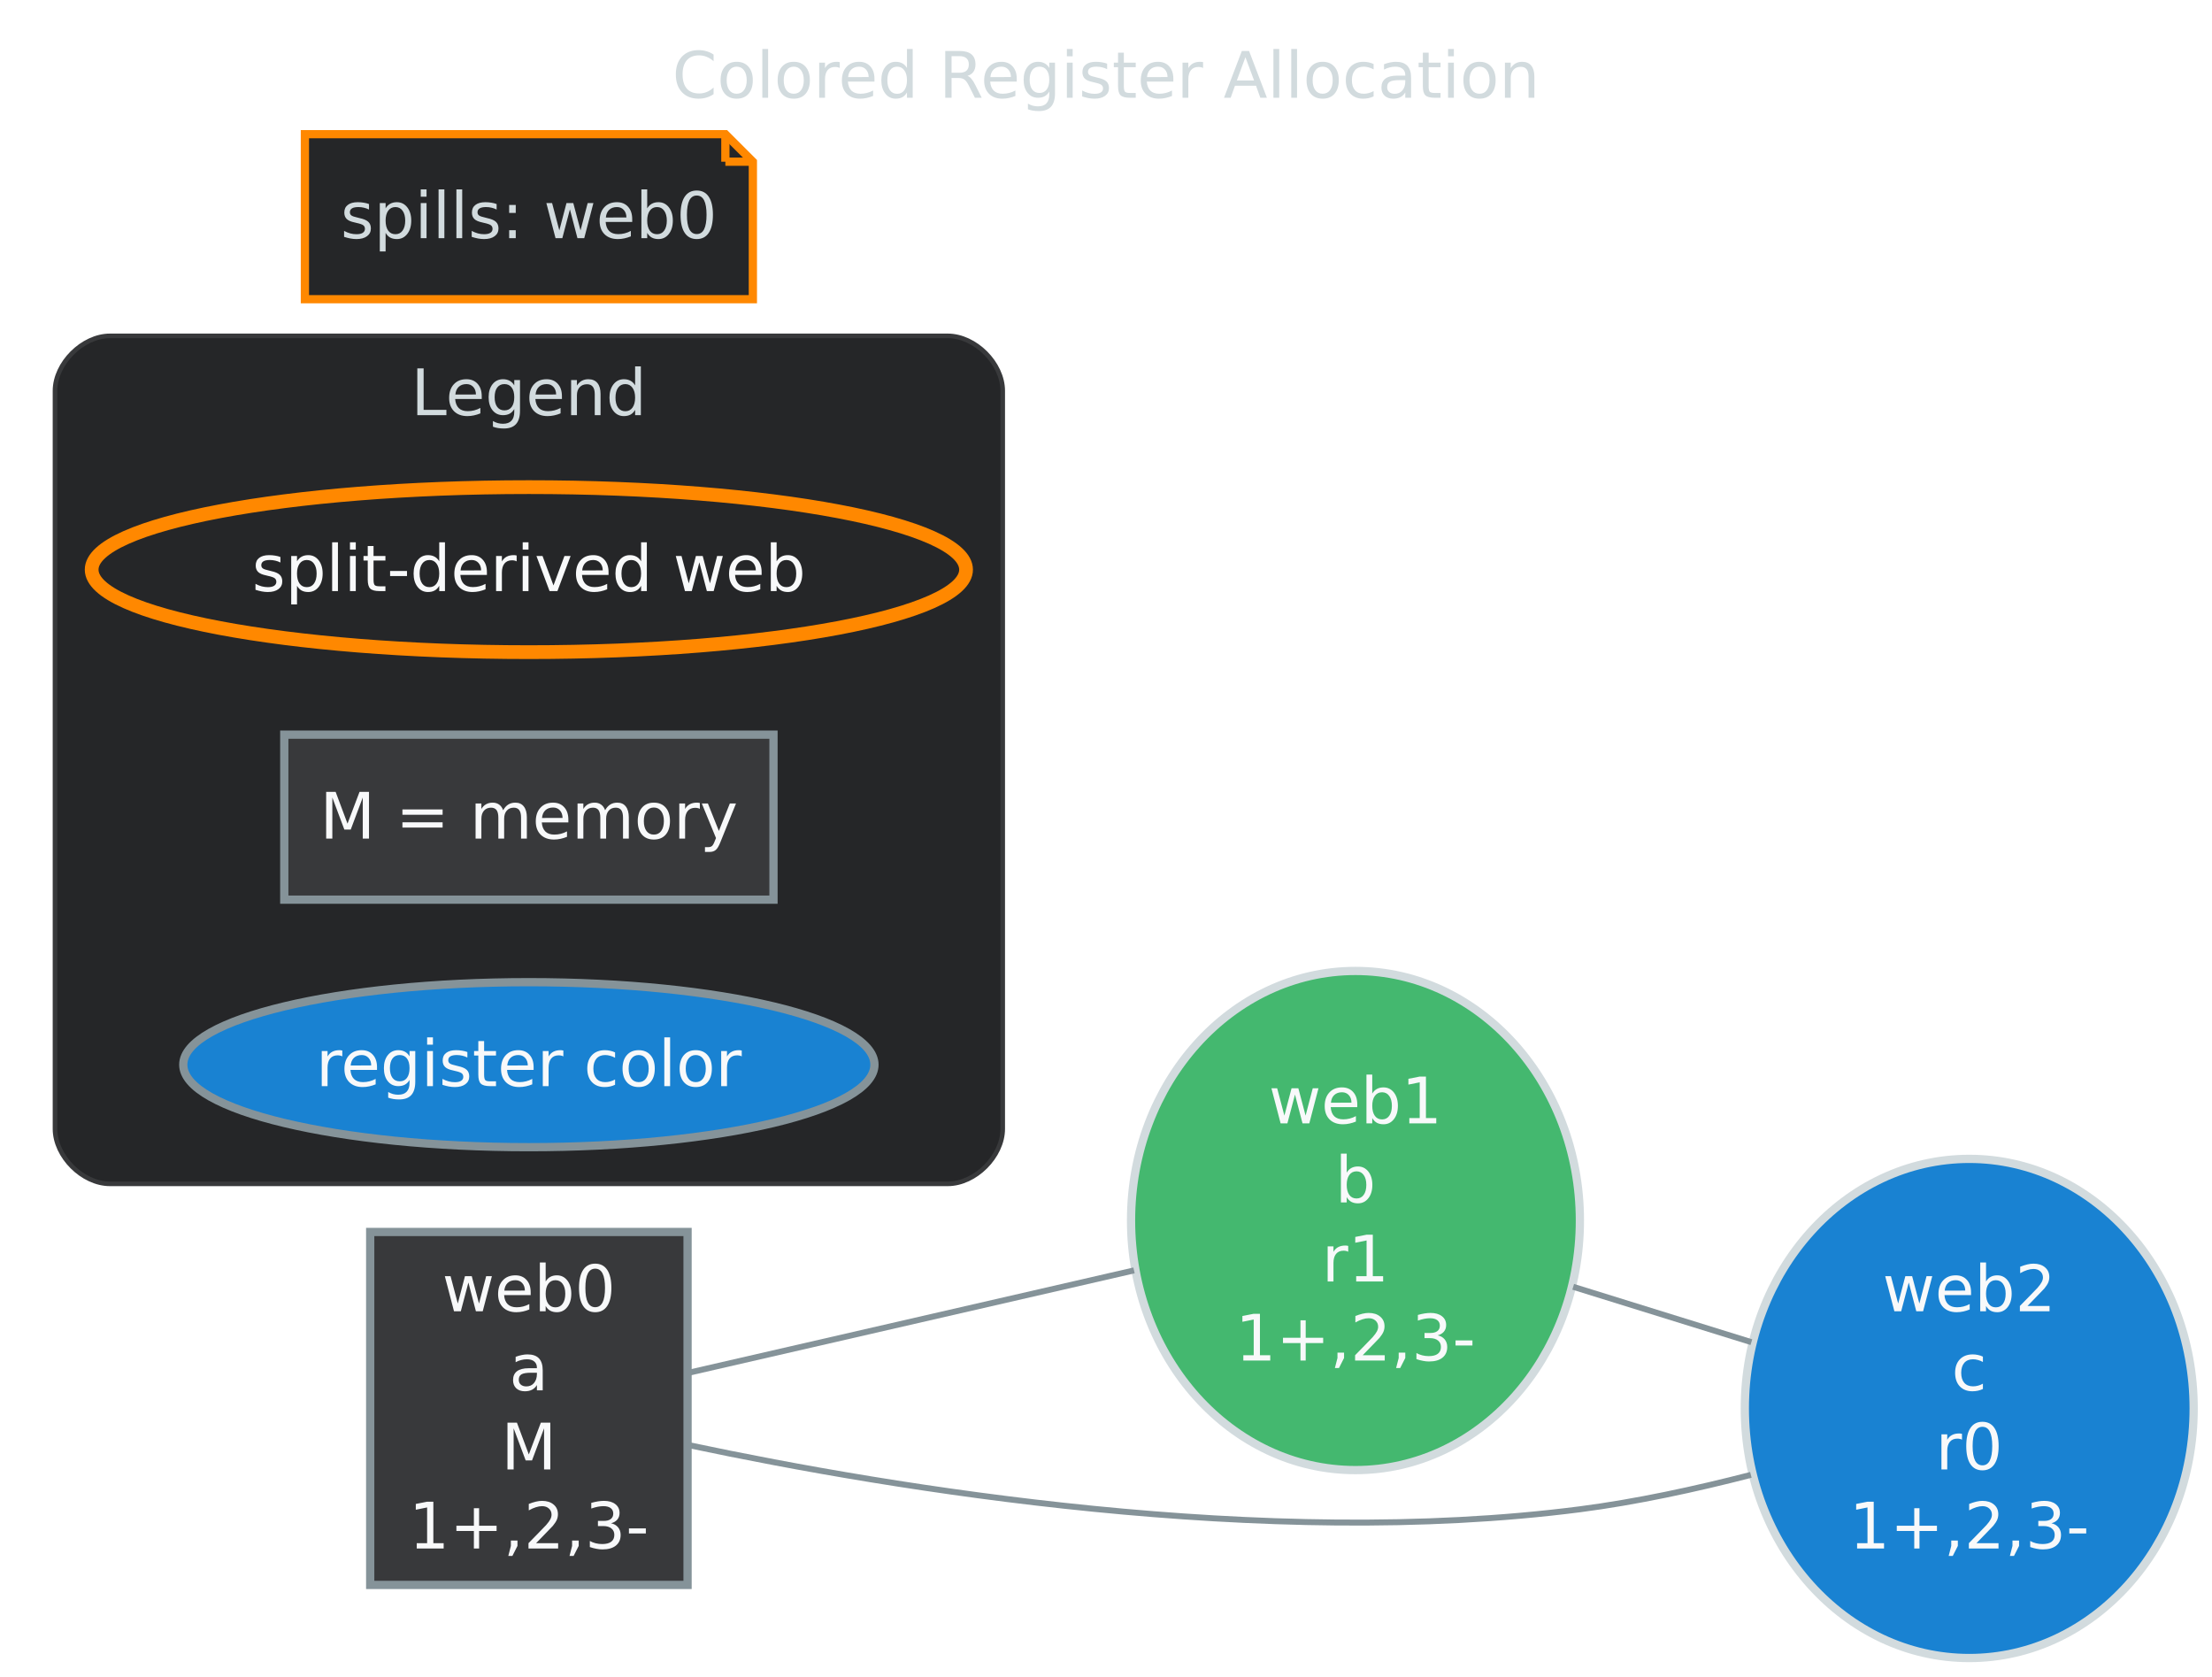
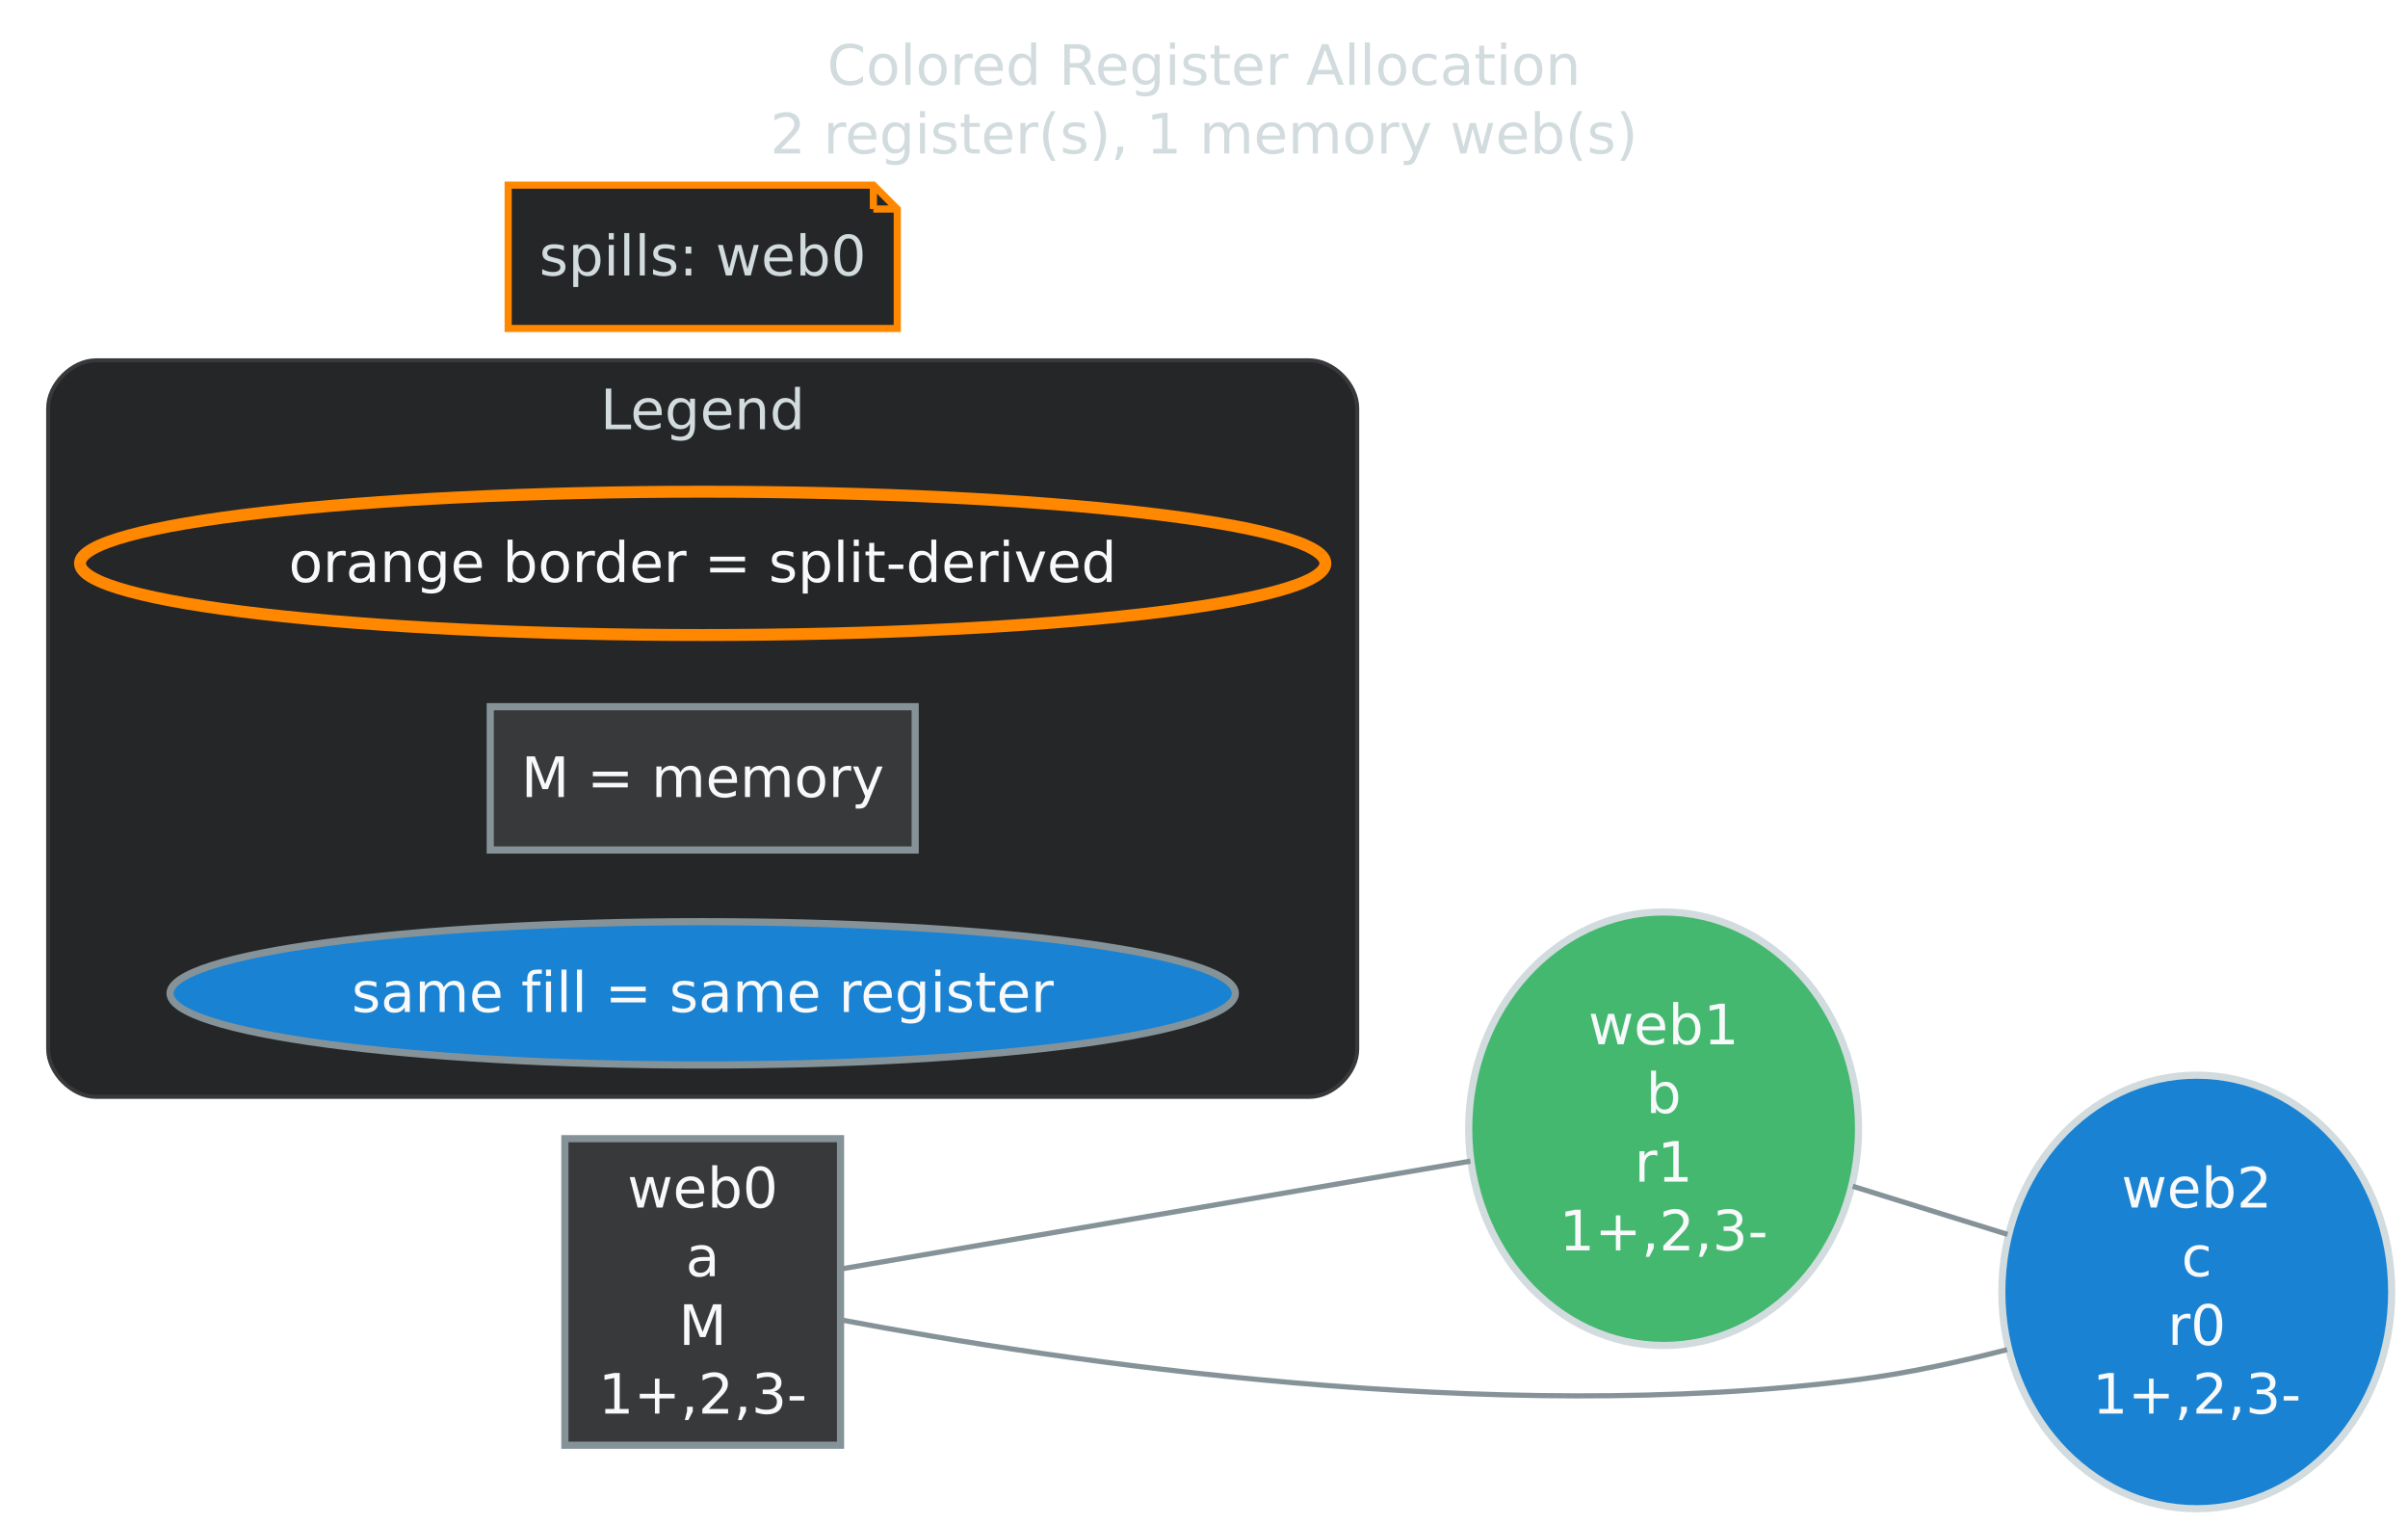
- <svg xmlns="http://www.w3.org/2000/svg" width="483pt" height="366pt" viewBox="0.00 0.00 482.67 365.70">
-   <g id="graph0" class="graph" transform="scale(1 1) rotate(0) translate(4 361.7)">
-     <text text-anchor="middle" x="237.34" y="-340.4" font-family="DejaVu Sans" font-size="14.00" fill="#d2dbde">Colored Register Allocation</text>
+ <svg xmlns="http://www.w3.org/2000/svg" width="605pt" height="383pt" viewBox="0.00 0.00 604.73 382.95">
+   <g id="graph0" class="graph" transform="scale(1 1) rotate(0) translate(4 378.95)">
+     <text text-anchor="middle" x="298.36" y="-357.65" font-family="DejaVu Sans" font-size="14.00" fill="#d2dbde">Colored Register Allocation</text>
+     <text text-anchor="middle" x="298.36" y="-340.4" font-family="DejaVu Sans" font-size="14.00" fill="#d2dbde">2 register(s), 1 memory web(s)</text>
    <g id="clust1" class="cluster">
-       <path fill="#252628" stroke="#38393b" d="M20,-103.45C20,-103.45 202.8,-103.45 202.8,-103.45 208.8,-103.45 214.8,-109.45 214.8,-115.45 214.8,-115.45 214.8,-276.45 214.8,-276.45 214.8,-282.45 208.8,-288.45 202.8,-288.45 202.8,-288.45 20,-288.45 20,-288.45 14,-288.45 8,-282.45 8,-276.45 8,-276.45 8,-115.45 8,-115.45 8,-109.45 14,-103.45 20,-103.45" />
-       <text text-anchor="middle" x="111.4" y="-271.15" font-family="DejaVu Sans" font-size="14.00" fill="#d2dbde">Legend</text>
+       <path fill="#252628" stroke="#38393b" d="M20,-103.45C20,-103.45 324.86,-103.45 324.86,-103.45 330.86,-103.45 336.86,-109.45 336.86,-115.45 336.86,-115.45 336.86,-276.45 336.86,-276.45 336.86,-282.45 330.86,-288.45 324.86,-288.45 324.86,-288.45 20,-288.45 20,-288.45 14,-288.45 8,-282.45 8,-276.45 8,-276.45 8,-115.45 8,-115.45 8,-109.45 14,-103.45 20,-103.45" />
+       <text text-anchor="middle" x="172.43" y="-271.15" font-family="DejaVu Sans" font-size="14.00" fill="#d2dbde">Legend</text>
    </g>
    <g id="node1" class="node">
-       <polygon fill="#38393b" stroke="#859399" stroke-width="1.8" points="146.03,-92.95 76.78,-92.95 76.78,-15.95 146.03,-15.95 146.03,-92.95" />
-       <text text-anchor="middle" x="111.4" y="-75.65" font-family="DejaVu Sans" font-size="14.00" fill="#f8f9fa">web0</text>
-       <text text-anchor="middle" x="111.4" y="-58.4" font-family="DejaVu Sans" font-size="14.00" fill="#f8f9fa">a</text>
-       <text text-anchor="middle" x="111.4" y="-41.15" font-family="DejaVu Sans" font-size="14.00" fill="#f8f9fa">M</text>
-       <text text-anchor="middle" x="111.4" y="-23.9" font-family="DejaVu Sans" font-size="14.00" fill="#f8f9fa">1+,2,3-</text>
+       <polygon fill="#38393b" stroke="#859399" stroke-width="1.8" points="207.06,-92.95 137.81,-92.95 137.81,-15.95 207.06,-15.95 207.06,-92.95" />
+       <text text-anchor="middle" x="172.43" y="-75.65" font-family="DejaVu Sans" font-size="14.00" fill="#f8f9fa">web0</text>
+       <text text-anchor="middle" x="172.43" y="-58.4" font-family="DejaVu Sans" font-size="14.00" fill="#f8f9fa">a</text>
+       <text text-anchor="middle" x="172.43" y="-41.15" font-family="DejaVu Sans" font-size="14.00" fill="#f8f9fa">M</text>
+       <text text-anchor="middle" x="172.43" y="-23.9" font-family="DejaVu Sans" font-size="14.00" fill="#f8f9fa">1+,2,3-</text>
    </g>
    <g id="node2" class="node">
-       <ellipse fill="#44b86f" stroke="#d2dbde" stroke-width="1.8" cx="291.77" cy="-95.45" rx="48.97" ry="54.45" />
-       <text text-anchor="middle" x="291.77" y="-116.65" font-family="DejaVu Sans" font-size="14.00" fill="#f8f9fa">web1</text>
-       <text text-anchor="middle" x="291.77" y="-99.4" font-family="DejaVu Sans" font-size="14.00" fill="#f8f9fa">b</text>
-       <text text-anchor="middle" x="291.77" y="-82.15" font-family="DejaVu Sans" font-size="14.00" fill="#f8f9fa">r1</text>
-       <text text-anchor="middle" x="291.77" y="-64.9" font-family="DejaVu Sans" font-size="14.00" fill="#f8f9fa">1+,2,3-</text>
+       <ellipse fill="#44b86f" stroke="#d2dbde" stroke-width="1.8" cx="413.83" cy="-95.45" rx="48.97" ry="54.45" />
+       <text text-anchor="middle" x="413.83" y="-116.65" font-family="DejaVu Sans" font-size="14.00" fill="#f8f9fa">web1</text>
+       <text text-anchor="middle" x="413.83" y="-99.4" font-family="DejaVu Sans" font-size="14.00" fill="#f8f9fa">b</text>
+       <text text-anchor="middle" x="413.83" y="-82.15" font-family="DejaVu Sans" font-size="14.00" fill="#f8f9fa">r1</text>
+       <text text-anchor="middle" x="413.83" y="-64.9" font-family="DejaVu Sans" font-size="14.00" fill="#f8f9fa">1+,2,3-</text>
    </g>
    <g id="edge1" class="edge">
-       <path fill="none" stroke="#859399" stroke-width="1.3" d="M146.37,-62.26C173.86,-68.58 212.9,-77.55 243.45,-84.57" />
+       <path fill="none" stroke="#859399" stroke-width="1.3" d="M207.48,-60.28C248.78,-67.35 318.67,-79.32 365.28,-87.3" />
    </g>
    <g id="node3" class="node">
-       <ellipse fill="#1982d2" stroke="#d2dbde" stroke-width="1.8" cx="425.7" cy="-54.45" rx="48.97" ry="54.45" />
-       <text text-anchor="middle" x="425.7" y="-75.65" font-family="DejaVu Sans" font-size="14.00" fill="#f8f9fa">web2</text>
-       <text text-anchor="middle" x="425.7" y="-58.4" font-family="DejaVu Sans" font-size="14.00" fill="#f8f9fa">c</text>
-       <text text-anchor="middle" x="425.7" y="-41.15" font-family="DejaVu Sans" font-size="14.00" fill="#f8f9fa">r0</text>
-       <text text-anchor="middle" x="425.7" y="-23.9" font-family="DejaVu Sans" font-size="14.00" fill="#f8f9fa">1+,2,3-</text>
+       <ellipse fill="#1982d2" stroke="#d2dbde" stroke-width="1.8" cx="547.76" cy="-54.45" rx="48.97" ry="54.45" />
+       <text text-anchor="middle" x="547.76" y="-75.65" font-family="DejaVu Sans" font-size="14.00" fill="#f8f9fa">web2</text>
+       <text text-anchor="middle" x="547.76" y="-58.4" font-family="DejaVu Sans" font-size="14.00" fill="#f8f9fa">c</text>
+       <text text-anchor="middle" x="547.76" y="-41.15" font-family="DejaVu Sans" font-size="14.00" fill="#f8f9fa">r0</text>
+       <text text-anchor="middle" x="547.76" y="-23.9" font-family="DejaVu Sans" font-size="14.00" fill="#f8f9fa">1+,2,3-</text>
    </g>
    <g id="edge2" class="edge">
-       <path fill="none" stroke="#859399" stroke-width="1.3" d="M146.52,-46.4C191.22,-36.94 272.01,-23.59 340.74,-32.45 352.99,-34.03 366.01,-36.85 378.05,-39.96" />
+       <path fill="none" stroke="#859399" stroke-width="1.3" d="M207.4,-47.39C261.59,-37.15 370.85,-20.6 462.79,-32.45 475.05,-34.03 488.07,-36.85 500.11,-39.96" />
    </g>
    <g id="edge3" class="edge">
-       <path fill="none" stroke="#859399" stroke-width="1.3" d="M339.28,-80.99C351.9,-77.07 365.55,-72.83 378.16,-68.91" />
+       <path fill="none" stroke="#859399" stroke-width="1.3" d="M461.34,-80.99C473.95,-77.07 487.61,-72.83 500.22,-68.91" />
    </g>
    <g id="node4" class="node">
-       <ellipse fill="#1982d2" stroke="#859399" stroke-width="1.8" cx="111.4" cy="-129.45" rx="75.41" ry="18" />
-       <text text-anchor="middle" x="111.4" y="-124.77" font-family="DejaVu Sans" font-size="14.00" fill="#f8f9fa">register color</text>
+       <ellipse fill="#1982d2" stroke="#859399" stroke-width="1.8" cx="172.43" cy="-129.45" rx="133.81" ry="18" />
+       <text text-anchor="middle" x="172.43" y="-124.77" font-family="DejaVu Sans" font-size="14.00" fill="#f8f9fa">same fill = same register</text>
    </g>
    <g id="node5" class="node">
-       <polygon fill="#38393b" stroke="#859399" stroke-width="1.8" points="164.78,-201.45 58.03,-201.45 58.03,-165.45 164.78,-165.45 164.78,-201.45" />
-       <text text-anchor="middle" x="111.4" y="-178.77" font-family="DejaVu Sans" font-size="14.00" fill="#f8f9fa">M = memory</text>
+       <polygon fill="#38393b" stroke="#859399" stroke-width="1.8" points="225.81,-201.45 119.06,-201.45 119.06,-165.45 225.81,-165.45 225.81,-201.45" />
+       <text text-anchor="middle" x="172.43" y="-178.77" font-family="DejaVu Sans" font-size="14.00" fill="#f8f9fa">M = memory</text>
    </g>
    <g id="node6" class="node">
-       <ellipse fill="#252628" stroke="#ff8800" stroke-width="3" cx="111.4" cy="-237.45" rx="95.4" ry="18" />
-       <text text-anchor="middle" x="111.4" y="-232.77" font-family="DejaVu Sans" font-size="14.00" fill="#f8f9fa">split-derived web</text>
+       <ellipse fill="#252628" stroke="#ff8800" stroke-width="3" cx="172.43" cy="-237.45" rx="156.43" ry="18" />
+       <text text-anchor="middle" x="172.43" y="-232.77" font-family="DejaVu Sans" font-size="14.00" fill="#f8f9fa">orange border = split-derived</text>
    </g>
    <g id="node7" class="node">
-       <polygon fill="#252628" stroke="#ff8800" stroke-width="1.8" points="154.28,-332.45 62.53,-332.45 62.53,-296.45 160.28,-296.45 160.28,-326.45 154.28,-332.45" />
-       <polyline fill="none" stroke="#ff8800" stroke-width="1.8" points="154.28,-332.45 154.28,-326.45" />
-       <polyline fill="none" stroke="#ff8800" stroke-width="1.8" points="160.28,-326.45 154.28,-326.45" />
-       <text text-anchor="middle" x="111.4" y="-309.77" font-family="DejaVu Sans" font-size="14.00" fill="#d2dbde">spills: web0</text>
+       <polygon fill="#252628" stroke="#ff8800" stroke-width="1.8" points="215.31,-332.45 123.56,-332.45 123.56,-296.45 221.31,-296.45 221.31,-326.45 215.31,-332.45" />
+       <polyline fill="none" stroke="#ff8800" stroke-width="1.8" points="215.31,-332.45 215.31,-326.45" />
+       <polyline fill="none" stroke="#ff8800" stroke-width="1.8" points="221.31,-326.45 215.31,-326.45" />
+       <text text-anchor="middle" x="172.43" y="-309.77" font-family="DejaVu Sans" font-size="14.00" fill="#d2dbde">spills: web0</text>
    </g>
  </g>
</svg>
